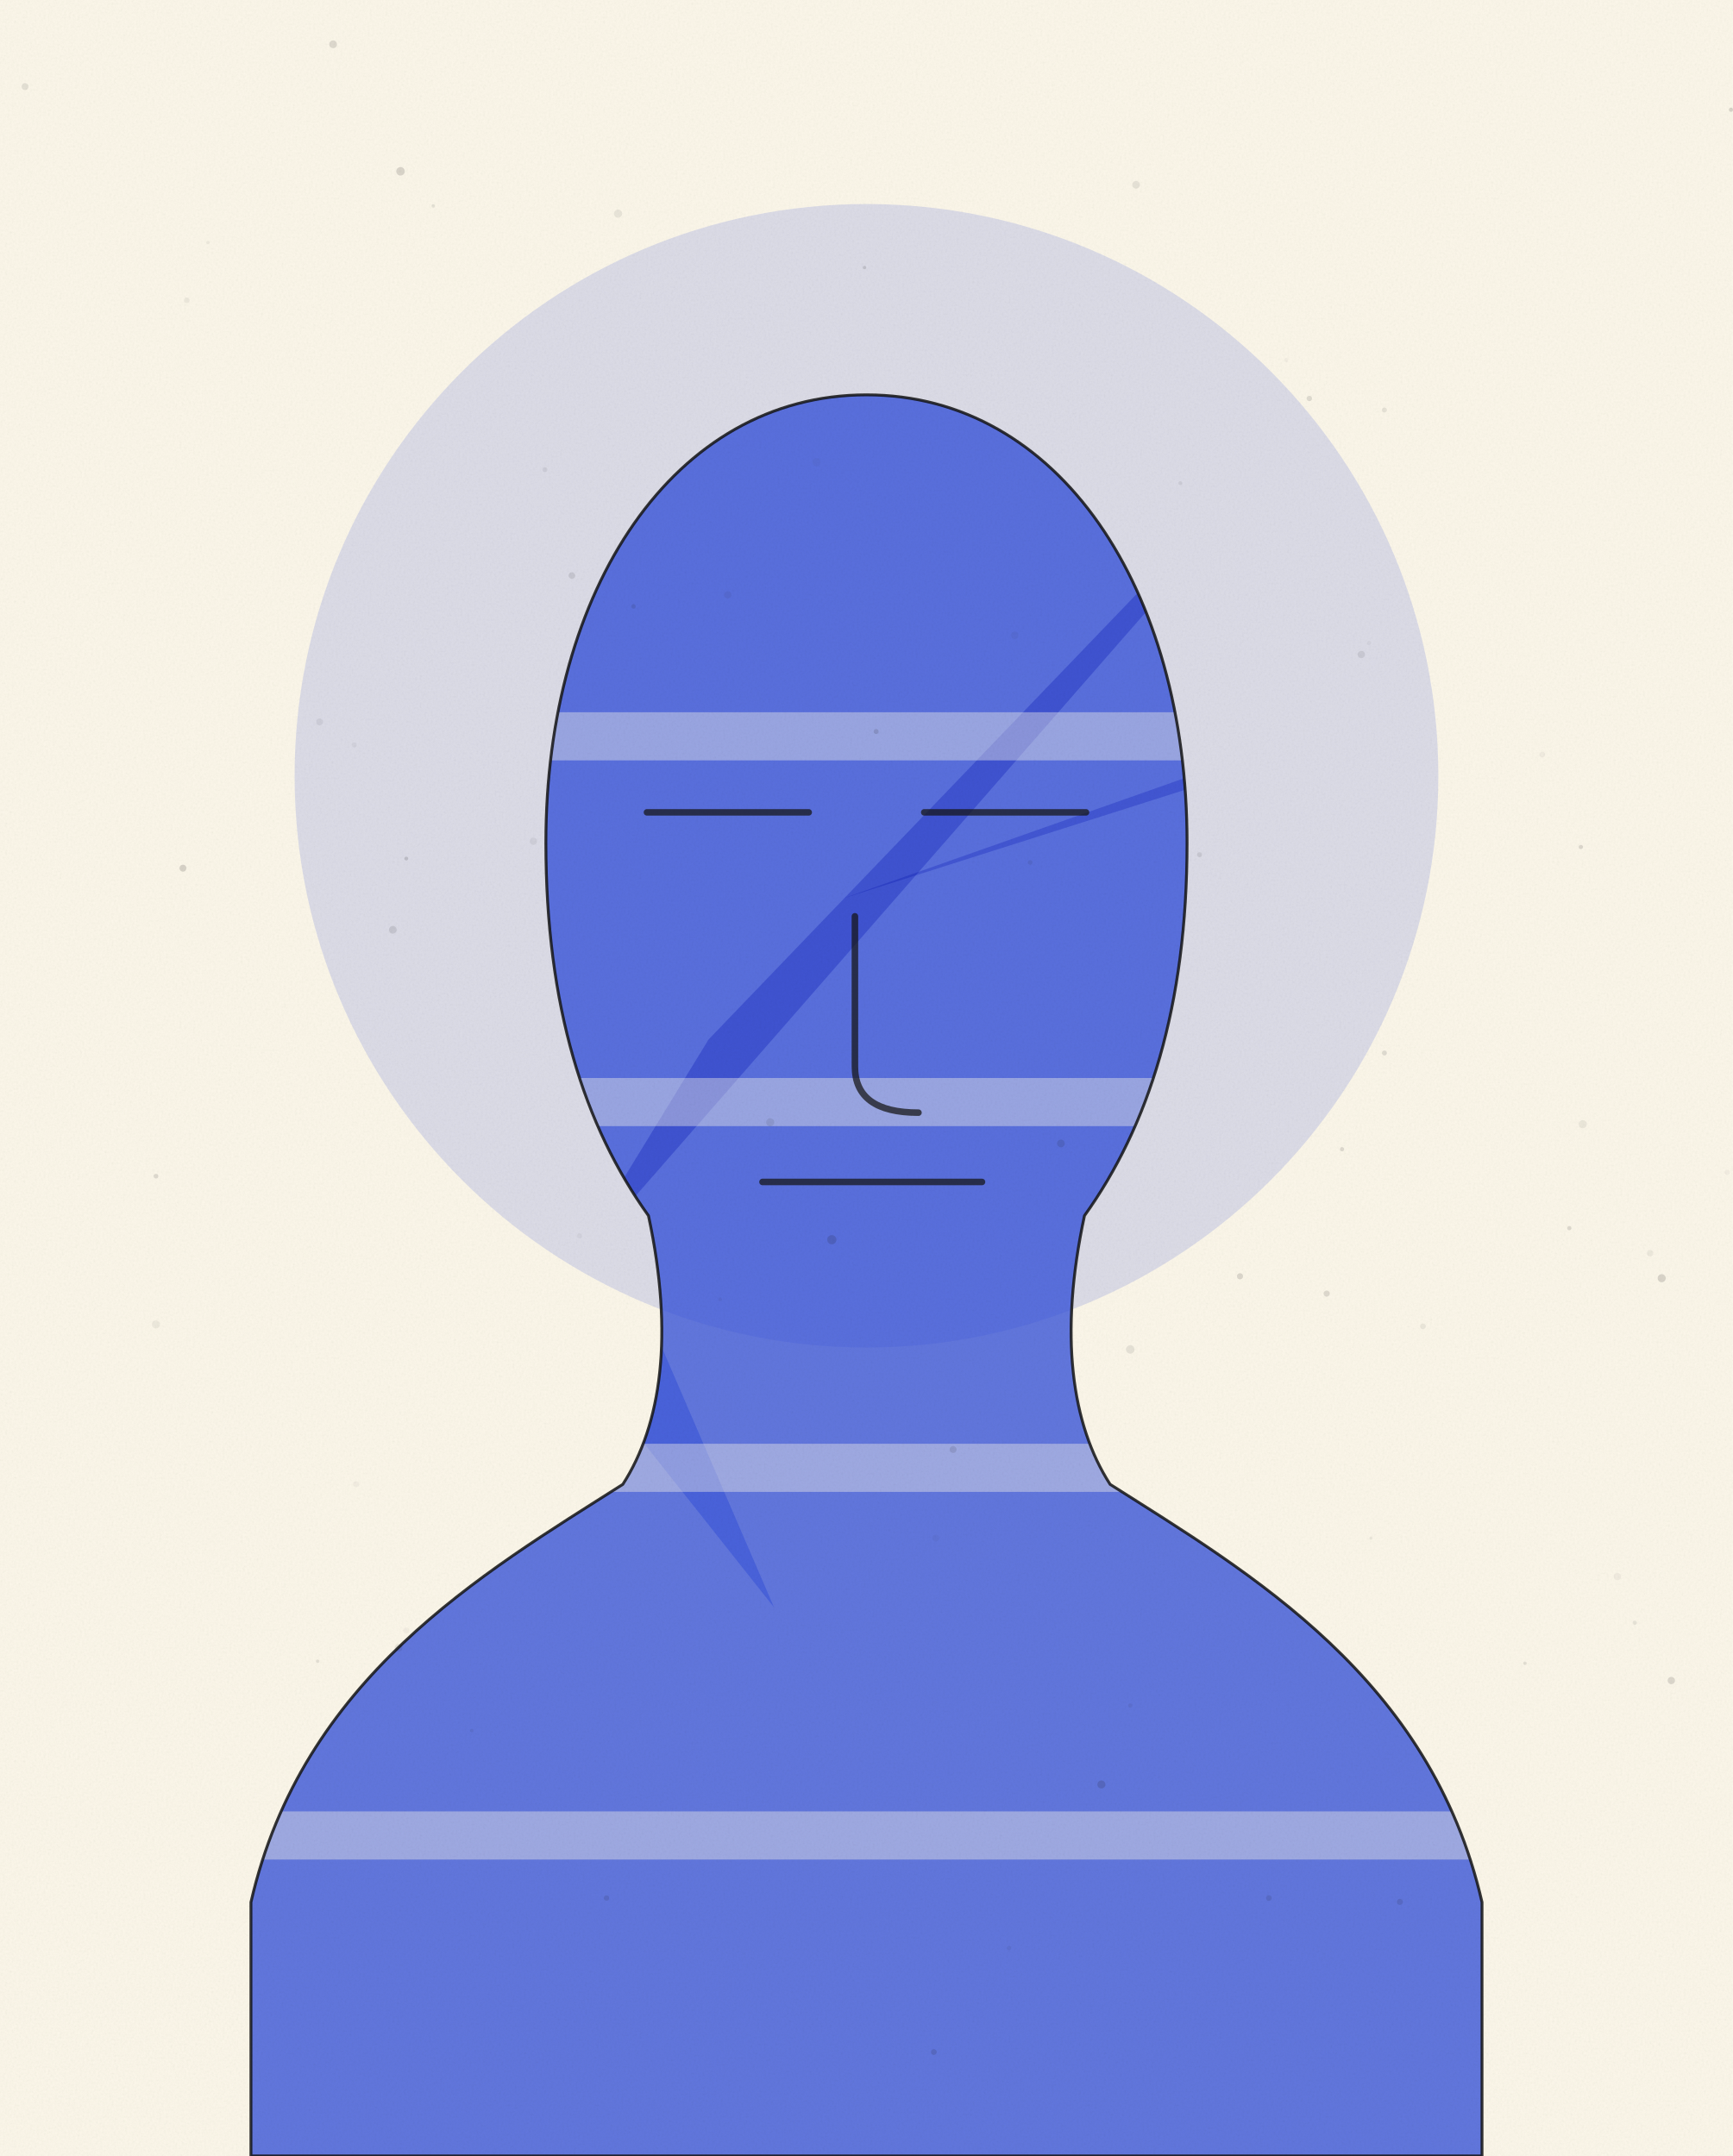
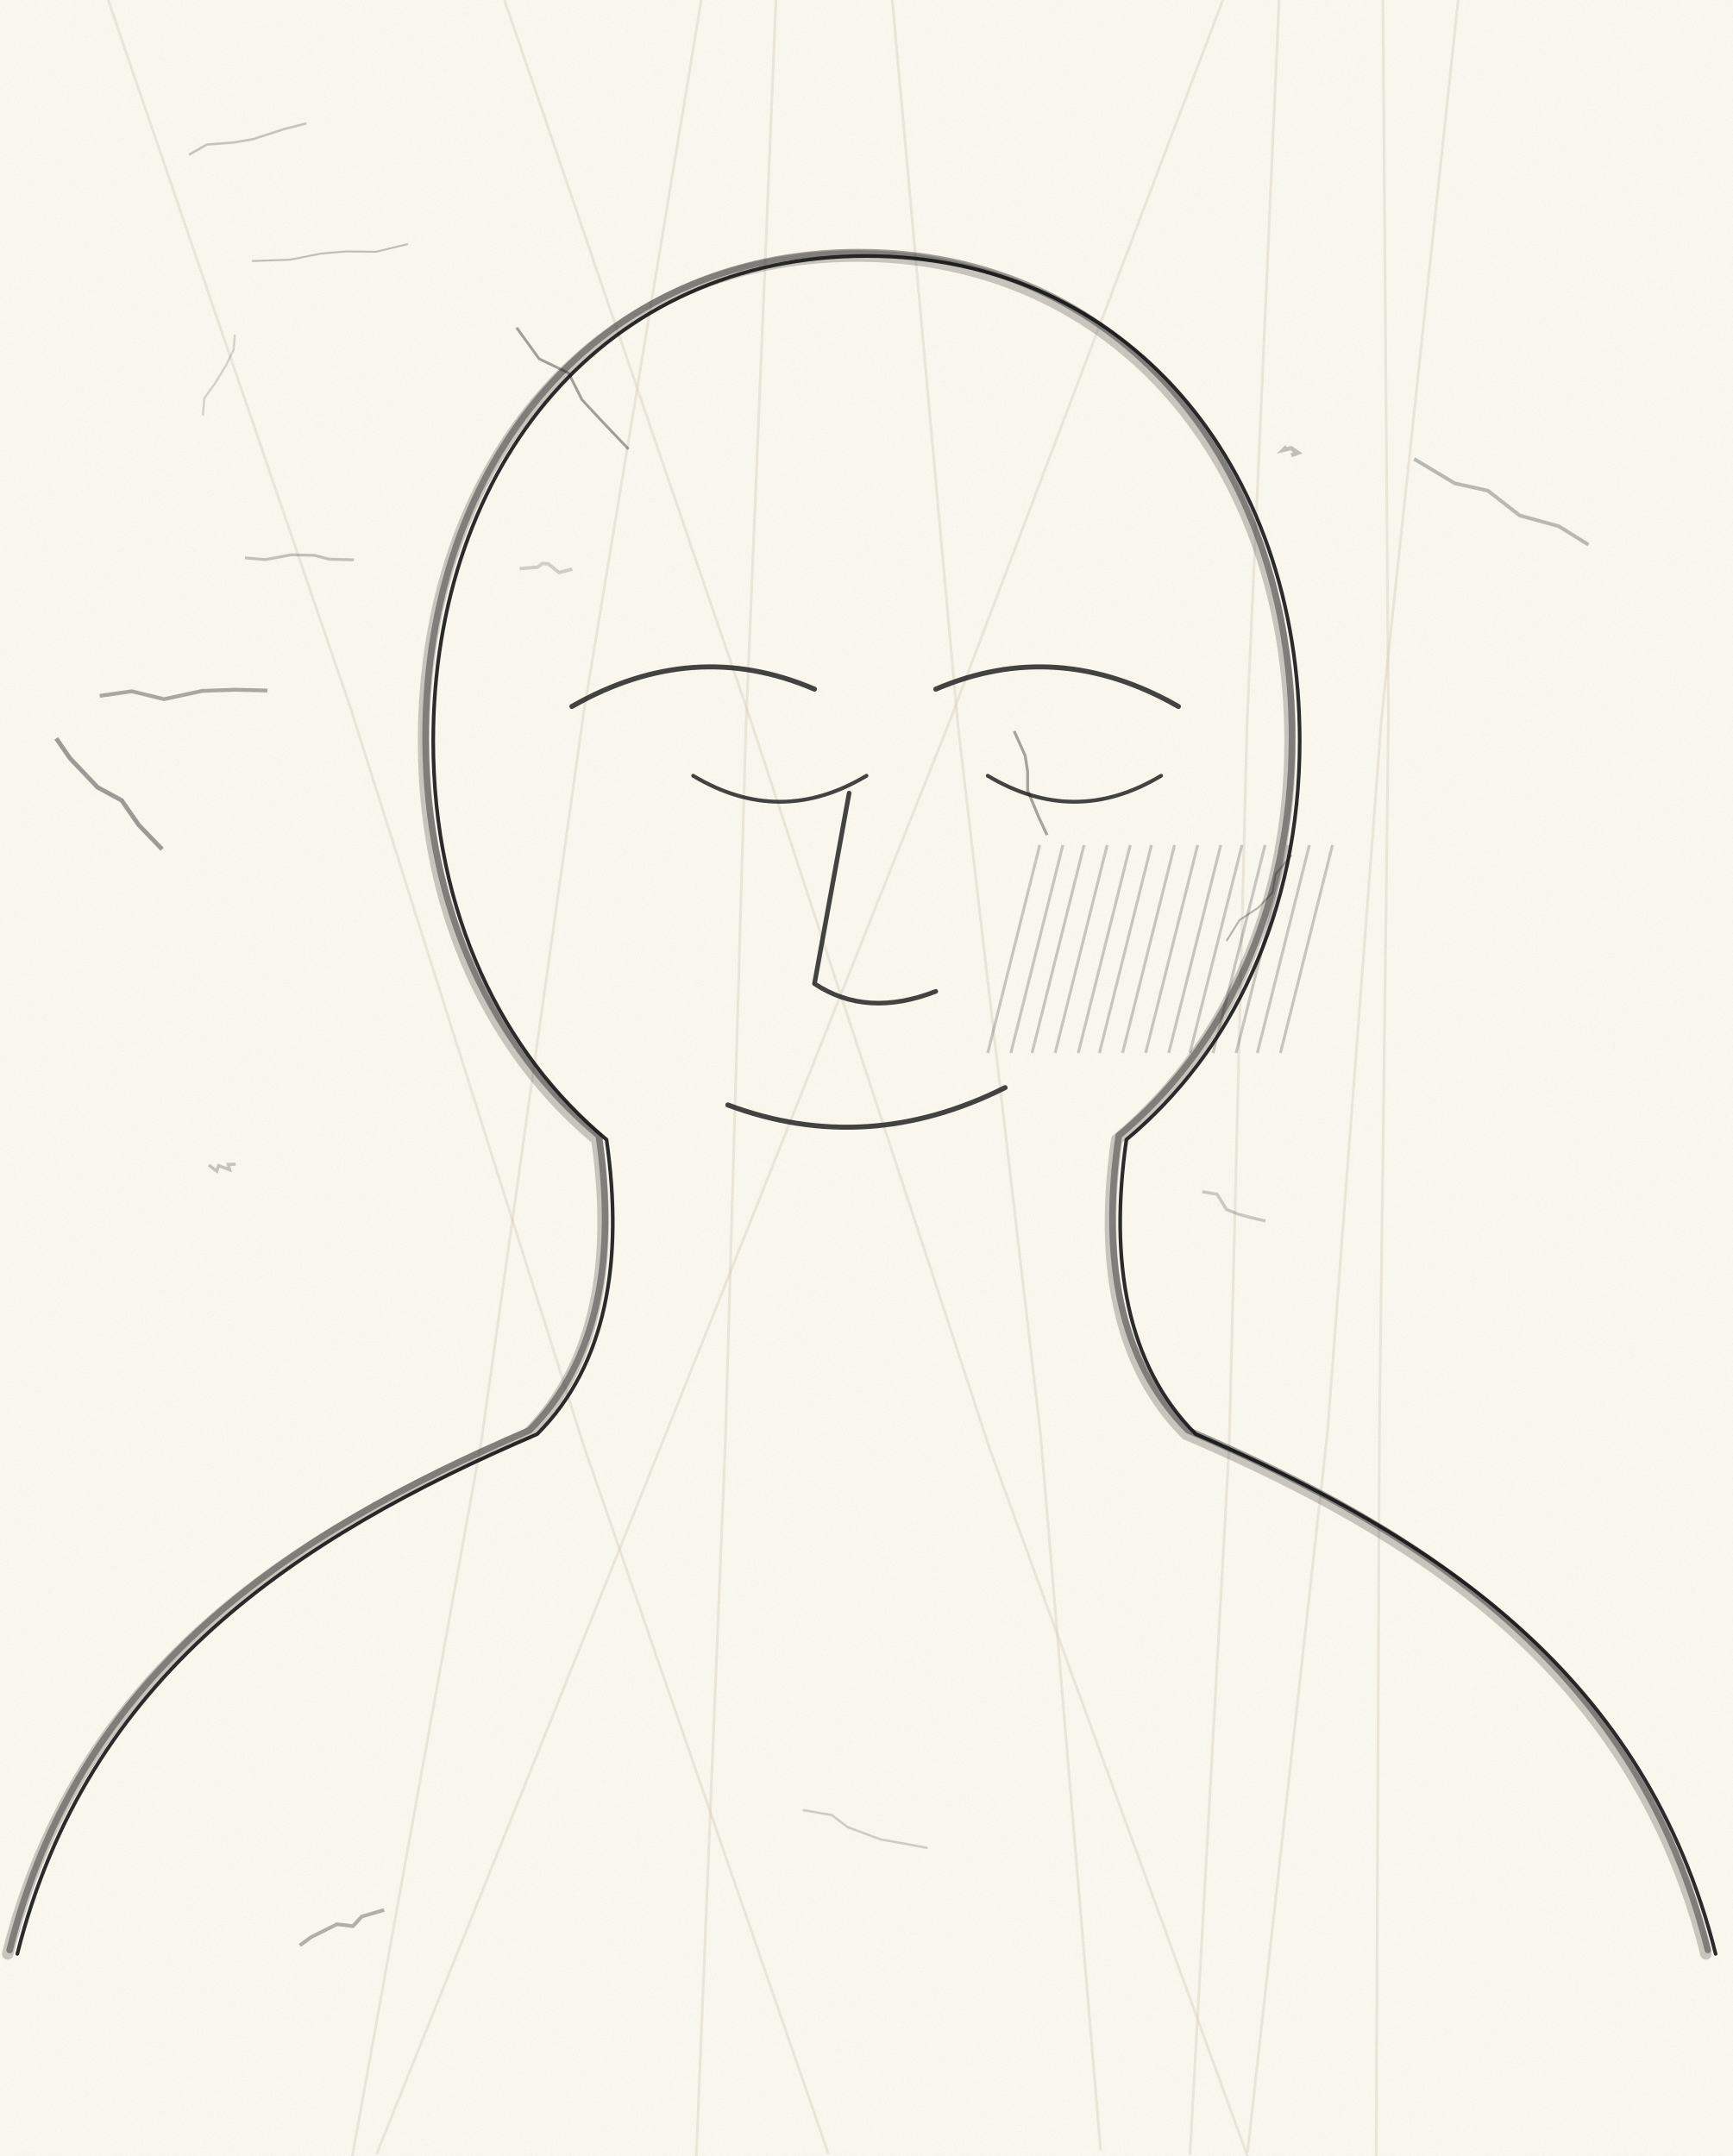
<svg xmlns="http://www.w3.org/2000/svg" viewBox="0 0 900 1120" preserveAspectRatio="xMidYMid slice" role="img">
  <defs>
-     <filter id="g317" x="-10%" y="-10%" width="120%" height="120%">
-       <feTurbulence type="fractalNoise" baseFrequency="0.85" numOctaves="3" seed="317" result="n" />
+     <filter id="g767" x="-10%" y="-10%" width="120%" height="120%">
+       <feTurbulence type="fractalNoise" baseFrequency="1.2" numOctaves="3" seed="767" result="n" />
      <feColorMatrix in="n" type="saturate" values="0" />
      <feComponentTransfer>
-         <feFuncA type="linear" slope="0.35" />
+         <feFuncA type="linear" slope="0.32" />
      </feComponentTransfer>
    </filter>
-     <clipPath id="bust317" transform="translate(117.0,158.6) scale(6.660,7.753)">
-       <path d="M50,6 C65,6 75,19 75,36 C75,47 72,55 67,61 C65,69 66,75 69,79 C80,85 94,92 98,107 L98,124 L2,124 L2,107 C6,92 20,85 31,79 C34,75 35,69 33,61 C28,55 25,47 25,36 C25,19 35,6 50,6 Z" />
-     </clipPath>
  </defs>
-   <rect width="900" height="1120" fill="#FBF6E9" />
-   <circle cx="450" cy="403" r="297" fill="#2D4BD8" opacity=".16" />
-   <g clip-path="url(#bust317)">
-     <rect width="900" height="1120" fill="#2D4BD8" opacity=".75" />
-     <path d="M402,835 l-145,-336 l61,230 Z" fill="#2D4BD8" opacity="0.48" style="mix-blend-mode:normal" />
-     <path d="M179,329 l-305,-13 l374,473 Z" fill="#FF4F38" opacity="0.67" style="mix-blend-mode:multiply" />
-     <path d="M-97,561 l268,-147 l-219,-340 Z" fill="#2D4BD8" opacity="0.31" style="mix-blend-mode:multiply" />
-     <path d="M1037,898 l338,303 l395,-470 Z" fill="#FF4F38" opacity="0.31" style="mix-blend-mode:normal" />
-     <path d="M23,688 l51,362 l-269,-446 Z" fill="#2D4BD8" opacity="0.44" style="mix-blend-mode:multiply" />
-     <path d="M62,905 l-527,450 l-155,486 Z" fill="#FF4F38" opacity="0.41" style="mix-blend-mode:multiply" />
-     <path d="M1020,527 l419,370 l422,274 Z" fill="#2D4BD8" opacity="0.44" style="mix-blend-mode:normal" />
-     <path d="M-93,839 l-476,536 l540,-166 Z" fill="#FF4F38" opacity="0.58" style="mix-blend-mode:multiply" />
-     <path d="M734,159 l-366,381 l-77,126 Z" fill="#2D4BD8" opacity="0.36" style="mix-blend-mode:multiply" />
-     <path d="M1022,-108 l18,153 l-94,-303 Z" fill="#FF4F38" opacity="0.70" style="mix-blend-mode:normal" />
-     <path d="M994,290 l-100,16 l-457,161 Z" fill="#2D4BD8" opacity="0.32" style="mix-blend-mode:multiply" />
-     <rect y="179" width="900" height="25" fill="#FBF6E9" opacity=".4" />
-     <rect y="370" width="900" height="25" fill="#FBF6E9" opacity=".4" />
-     <rect y="560" width="900" height="25" fill="#FBF6E9" opacity=".4" />
-     <rect y="750" width="900" height="25" fill="#FBF6E9" opacity=".4" />
-     <rect y="941" width="900" height="25" fill="#FBF6E9" opacity=".4" />
+   <rect width="900" height="1120" fill="#FCF9F0" />
+   <path d="M757.3,0.0 L717.5,373.1 L689.4,744.2 L647.9,1118.2" stroke="#D8CFBC" stroke-width="1.4" fill="none" opacity=".42" />
+   <path d="M718.2,0.0 L721.1,371.5 L716.4,743.8 L714.7,1120.4" stroke="#D8CFBC" stroke-width="1.4" fill="none" opacity=".42" />
+   <path d="M403.0,0.0 L387.4,377.6 L376.7,749.3 L361.5,1123.5" stroke="#D8CFBC" stroke-width="1.4" fill="none" opacity=".42" />
+   <path d="M635.1,0.0 L492.4,376.8 L346.5,743.1 L195.6,1119.0" stroke="#D8CFBC" stroke-width="1.4" fill="none" opacity=".42" />
+   <path d="M56.2,0.0 L182.4,368.9 L303.0,750.5 L430.2,1118.9" stroke="#D8CFBC" stroke-width="1.4" fill="none" opacity=".42" />
+   <path d="M463.4,0.0 L497.4,375.7 L540.3,744.0 L571.6,1117.0" stroke="#D8CFBC" stroke-width="1.4" fill="none" opacity=".42" />
+   <path d="M262.0,0.0 L389.5,373.1 L514.0,752.6 L648.8,1122.6" stroke="#D8CFBC" stroke-width="1.4" fill="none" opacity=".42" />
+   <path d="M664.3,0.0 L647.6,377.2 L638.4,750.7 L618.0,1119.5" stroke="#D8CFBC" stroke-width="1.4" fill="none" opacity=".42" />
+   <path d="M364.2,0.0 L303.2,369.8 L249.9,749.3 L182.5,1122.8" stroke="#D8CFBC" stroke-width="1.4" fill="none" opacity=".42" />
+   <path d="M450,133 C585,133 675,241 675,385 C675,475 639,547 585,592 C576,655 585,709 621,745 C747,799 855,871 891,1015 M450,133 C315,133 225,241 225,385 C225,475 261,547 315,592 C324,655 315,709 279,745 C153,799 45,871 9,1015" fill="none" stroke="#151515" stroke-width="6" opacity="0.22" transform="translate(-5,-0)" vector-effect="non-scaling-stroke" stroke-linecap="round" stroke-linejoin="round" />
+   <path d="M450,133 C585,133 675,241 675,385 C675,475 639,547 585,592 C576,655 585,709 621,745 C747,799 855,871 891,1015 M450,133 C315,133 225,241 225,385 C225,475 261,547 315,592 C324,655 315,709 279,745 C153,799 45,871 9,1015" fill="none" stroke="#151515" stroke-width="3.4" opacity="0.40" transform="translate(-4,-2)" vector-effect="non-scaling-stroke" stroke-linecap="round" stroke-linejoin="round" />
+   <path d="M450,133 C585,133 675,241 675,385 C675,475 639,547 585,592 C576,655 585,709 621,745 C747,799 855,871 891,1015 M450,133 C315,133 225,241 225,385 C225,475 261,547 315,592 C324,655 315,709 279,745 C153,799 45,871 9,1015" fill="none" stroke="#151515" stroke-width="1.9" opacity="0.90" transform="translate(0,0)" vector-effect="non-scaling-stroke" stroke-linecap="round" stroke-linejoin="round" />
+   <g stroke="#151515" fill="none" vector-effect="non-scaling-stroke" stroke-linecap="round" stroke-linejoin="round" opacity=".8">
+     <path d="M297,367 q63,-36 126,-9" stroke-width="2.6" />
+     <path d="M486,358 q63,-27 126,9" stroke-width="2.6" />
+     <path d="M360,403 q45,27 90,0" stroke-width="2" />
+     <path d="M513,403 q45,27 90,0" stroke-width="2" />
+     <path d="M441,412 L423,511 q27,18 63,4" stroke-width="2.4" />
+     <path d="M378,574 q72,27 144,-9" stroke-width="2.6" />
  </g>
-   <g transform="translate(117.0,158.6) scale(6.660,7.753)">
-     <path d="M50,6 C65,6 75,19 75,36 C75,47 72,55 67,61 C65,69 66,75 69,79 C80,85 94,92 98,107 L98,124 L2,124 L2,107 C6,92 20,85 31,79 C34,75 35,69 33,61 C28,55 25,47 25,36 C25,19 35,6 50,6 Z" fill="none" stroke="#141414" stroke-width="1.5" vector-effect="non-scaling-stroke" opacity=".85" />
-   </g>
-   <g stroke="#141414" stroke-width="3.4" stroke-linecap="round" fill="none" opacity=".72">
-     <path d="M336,422 h84" />
-     <path d="M480,422 h84" />
-     <path d="M444,476 v78 q0,24 33,24" />
-     <path d="M396,614 h114" />
-   </g>
-   <circle cx="449" cy="139" r="0.9" fill="#141414" opacity="0.14" />
-   <circle cx="801" cy="392" r="1.5" fill="#141414" opacity="0.05" />
-   <circle cx="707" cy="340" r="1.9" fill="#141414" opacity="0.09" />
-   <circle cx="899" cy="57" r="1.1" fill="#141414" opacity="0.15" />
-   <circle cx="166" cy="375" r="1.8" fill="#141414" opacity="0.07" />
-   <circle cx="587" cy="886" r="1.1" fill="#141414" opacity="0.07" />
-   <circle cx="301" cy="642" r="1.3" fill="#141414" opacity="0.05" />
-   <circle cx="432" cy="644" r="2.4" fill="#141414" opacity="0.15" />
-   <circle cx="245" cy="899" r="0.9" fill="#141414" opacity="0.08" />
-   <circle cx="184" cy="387" r="1.3" fill="#141414" opacity="0.05" />
-   <circle cx="849" cy="843" r="1.1" fill="#141414" opacity="0.08" />
-   <circle cx="719" cy="213" r="1.3" fill="#141414" opacity="0.09" />
-   <circle cx="697" cy="597" r="1.1" fill="#141414" opacity="0.13" />
-   <circle cx="821" cy="440" r="1.1" fill="#141414" opacity="0.14" />
-   <circle cx="644" cy="663" r="1.6" fill="#141414" opacity="0.14" />
-   <circle cx="822" cy="584" r="2.1" fill="#141414" opacity="0.07" />
-   <circle cx="485" cy="1066" r="1.5" fill="#141414" opacity="0.14" />
-   <circle cx="108" cy="126" r="0.9" fill="#141414" opacity="0.06" />
-   <circle cx="727" cy="988" r="1.6" fill="#141414" opacity="0.12" />
-   <circle cx="840" cy="819" r="1.9" fill="#141414" opacity="0.05" />
-   <circle cx="208" cy="89" r="2.2" fill="#141414" opacity="0.15" />
-   <circle cx="792" cy="864" r="0.9" fill="#141414" opacity="0.10" />
-   <circle cx="211" cy="446" r="1.0" fill="#141414" opacity="0.15" />
-   <circle cx="815" cy="638" r="1.1" fill="#141414" opacity="0.13" />
-   <circle cx="863" cy="664" r="2.1" fill="#141414" opacity="0.15" />
-   <circle cx="277" cy="437" r="1.9" fill="#141414" opacity="0.06" />
-   <circle cx="283" cy="244" r="1.3" fill="#141414" opacity="0.07" />
-   <circle cx="13" cy="45" r="1.8" fill="#141414" opacity="0.10" />
-   <circle cx="680" cy="207" r="1.4" fill="#141414" opacity="0.12" />
-   <circle cx="551" cy="594" r="2.0" fill="#141414" opacity="0.13" />
-   <circle cx="495" cy="753" r="1.8" fill="#141414" opacity="0.11" />
-   <circle cx="689" cy="672" r="1.6" fill="#141414" opacity="0.13" />
-   <circle cx="225" cy="107" r="0.9" fill="#141414" opacity="0.09" />
-   <circle cx="207" cy="856" r="2.0" fill="#141414" opacity="0.09" />
-   <circle cx="719" cy="547" r="1.3" fill="#141414" opacity="0.12" />
-   <circle cx="868" cy="873" r="1.9" fill="#141414" opacity="0.14" />
-   <circle cx="535" cy="448" r="1.2" fill="#141414" opacity="0.09" />
-   <circle cx="165" cy="863" r="0.9" fill="#141414" opacity="0.10" />
-   <circle cx="623" cy="444" r="1.3" fill="#141414" opacity="0.10" />
-   <circle cx="455" cy="380" r="1.3" fill="#141414" opacity="0.14" />
-   <circle cx="321" cy="111" r="2.1" fill="#141414" opacity="0.08" />
-   <circle cx="424" cy="240" r="2.1" fill="#141414" opacity="0.04" />
-   <circle cx="587" cy="701" r="2.2" fill="#141414" opacity="0.09" />
-   <circle cx="204" cy="483" r="2.0" fill="#141414" opacity="0.11" />
-   <circle cx="590" cy="96" r="2.0" fill="#141414" opacity="0.09" />
-   <circle cx="97" cy="156" r="1.5" fill="#141414" opacity="0.06" />
-   <circle cx="95" cy="451" r="1.8" fill="#141414" opacity="0.16" />
-   <circle cx="378" cy="309" r="1.9" fill="#141414" opacity="0.06" />
-   <circle cx="659" cy="986" r="1.5" fill="#141414" opacity="0.11" />
-   <circle cx="857" cy="651" r="1.7" fill="#141414" opacity="0.06" />
-   <circle cx="81" cy="688" r="2.1" fill="#141414" opacity="0.06" />
-   <circle cx="211" cy="847" r="1.6" fill="#141414" opacity="0.04" />
-   <circle cx="297" cy="299" r="1.7" fill="#141414" opacity="0.11" />
-   <circle cx="527" cy="330" r="2.0" fill="#141414" opacity="0.05" />
-   <circle cx="185" cy="771" r="1.6" fill="#141414" opacity="0.04" />
-   <circle cx="739" cy="689" r="1.5" fill="#141414" opacity="0.07" />
-   <circle cx="711" cy="334" r="1.1" fill="#141414" opacity="0.04" />
-   <circle cx="329" cy="315" r="1.2" fill="#141414" opacity="0.11" />
-   <circle cx="572" cy="927" r="2.1" fill="#141414" opacity="0.15" />
-   <circle cx="400" cy="583" r="2.1" fill="#141414" opacity="0.10" />
-   <circle cx="173" cy="23" r="2.0" fill="#141414" opacity="0.13" />
-   <circle cx="668" cy="187" r="1.1" fill="#141414" opacity="0.04" />
-   <circle cx="897" cy="609" r="1.4" fill="#141414" opacity="0.04" />
-   <circle cx="613" cy="251" r="1.0" fill="#141414" opacity="0.08" />
-   <circle cx="81" cy="611" r="1.2" fill="#141414" opacity="0.13" />
-   <circle cx="524" cy="1012" r="1.2" fill="#141414" opacity="0.06" />
-   <circle cx="712" cy="799" r="0.8" fill="#141414" opacity="0.07" />
-   <circle cx="315" cy="986" r="1.4" fill="#141414" opacity="0.12" />
-   <circle cx="486" cy="799" r="1.8" fill="#141414" opacity="0.04" />
-   <circle cx="374" cy="675" r="1.0" fill="#141414" opacity="0.06" />
-   <rect width="900" height="1120" filter="url(#g317)" opacity=".28" style="mix-blend-mode:multiply" />
+   <path d="M540,439 l-27,108" stroke="#151515" stroke-width="1.5" opacity=".22" fill="none" />
+   <path d="M552,439 l-27,108" stroke="#151515" stroke-width="1.5" opacity=".22" fill="none" />
+   <path d="M563,439 l-27,108" stroke="#151515" stroke-width="1.5" opacity=".22" fill="none" />
+   <path d="M575,439 l-27,108" stroke="#151515" stroke-width="1.5" opacity=".22" fill="none" />
+   <path d="M587,439 l-27,108" stroke="#151515" stroke-width="1.5" opacity=".22" fill="none" />
+   <path d="M598,439 l-27,108" stroke="#151515" stroke-width="1.5" opacity=".22" fill="none" />
+   <path d="M610,439 l-27,108" stroke="#151515" stroke-width="1.5" opacity=".22" fill="none" />
+   <path d="M622,439 l-27,108" stroke="#151515" stroke-width="1.5" opacity=".22" fill="none" />
+   <path d="M634,439 l-27,108" stroke="#151515" stroke-width="1.5" opacity=".22" fill="none" />
+   <path d="M645,439 l-27,108" stroke="#151515" stroke-width="1.5" opacity=".22" fill="none" />
+   <path d="M657,439 l-27,108" stroke="#151515" stroke-width="1.5" opacity=".22" fill="none" />
+   <path d="M669,439 l-27,108" stroke="#151515" stroke-width="1.5" opacity=".22" fill="none" />
+   <path d="M680,439 l-27,108" stroke="#151515" stroke-width="1.5" opacity=".22" fill="none" />
+   <path d="M692,439 l-27,108" stroke="#151515" stroke-width="1.5" opacity=".22" fill="none" />
+   <path d="M666.5,234.0 L668.2,232.1 L666.6,233.7 L670.5,232.8 L674.1,235.2 L670.6,236.5" stroke="#151515" stroke-width="2.2" fill="none" opacity="0.24" />
+   <path d="M138.9,358.7 L122.3,358.3 L105.0,358.9 L85.2,363.2 L68.4,359.1 L51.8,361.5" stroke="#151515" stroke-width="2.0" fill="none" opacity="0.35" />
+   <path d="M297.2,295.7 L290.3,297.4 L284.7,292.9 L281.7,292.7 L279.2,294.6 L269.9,295.4" stroke="#151515" stroke-width="1.8" fill="none" opacity="0.18" />
+   <path d="M526.7,379.8 L532.4,392.5 L533.7,400.8 L533.7,410.6 L539.5,424.6 L543.8,433.8" stroke="#151515" stroke-width="1.5" fill="none" opacity="0.37" />
+   <path d="M199.5,992.2 L187.9,995.6 L183.3,1000.6 L175.0,999.6 L161.6,1006.3 L155.7,1010.6" stroke="#151515" stroke-width="1.9" fill="none" opacity="0.32" />
+   <path d="M84.2,441.2 L72.0,428.5 L63.2,415.8 L50.7,409.0 L36.5,394.1 L29.2,383.6" stroke="#151515" stroke-width="2.3" fill="none" opacity="0.41" />
+   <path d="M98.1,80.4 L107.4,75.1 L121.6,74.0 L131.4,72.3 L147.7,67.0 L159.1,64.1" stroke="#151515" stroke-width="1.2" fill="none" opacity="0.23" />
+   <path d="M326.4,233.3 L312.9,219.1 L302.2,207.6 L295.3,193.8 L280.0,186.4 L268.3,170.2" stroke="#151515" stroke-width="1.4" fill="none" opacity="0.39" />
+   <path d="M127.2,289.8 L137.9,290.7 L151.2,288.2 L163.3,288.5 L171.1,290.5 L183.8,290.8" stroke="#151515" stroke-width="1.5" fill="none" opacity="0.24" />
+   <path d="M211.8,126.8 L195.2,130.8 L180.0,130.6 L166.9,131.7 L150.7,134.9 L130.9,135.6" stroke="#151515" stroke-width="1.0" fill="none" opacity="0.25" />
+   <path d="M670.8,444.2 L662.5,454.0 L660.9,463.7 L653.5,471.5 L643.7,478.0 L637.0,488.8" stroke="#151515" stroke-width="1.0" fill="none" opacity="0.30" />
+   <path d="M624.4,619.1 L632.1,620.4 L637.0,628.3 L643.3,630.8 L649.3,632.4 L657.2,634.3" stroke="#151515" stroke-width="1.6" fill="none" opacity="0.21" />
+   <path d="M825.0,283.0 L809.6,273.4 L789.3,267.8 L772.7,254.9 L755.6,251.1 L734.4,238.4" stroke="#151515" stroke-width="1.9" fill="none" opacity="0.28" />
+   <path d="M122.4,604.8 L118.5,604.9 L119.3,607.7 L113.5,605.5 L112.6,608.4 L108.4,605.2" stroke="#151515" stroke-width="1.6" fill="none" opacity="0.23" />
+   <path d="M122.0,173.9 L121.3,181.7 L117.5,189.6 L112.0,198.6 L106.1,206.9 L105.4,215.8" stroke="#151515" stroke-width="1.1" fill="none" opacity="0.17" />
+   <path d="M481.7,960.0 L468.5,957.5 L457.5,955.6 L440.3,949.2 L432.0,942.9 L416.9,940.3" stroke="#151515" stroke-width="1.2" fill="none" opacity="0.19" />
+   <rect width="900" height="1120" filter="url(#g767)" opacity=".3" style="mix-blend-mode:multiply" />
</svg>
